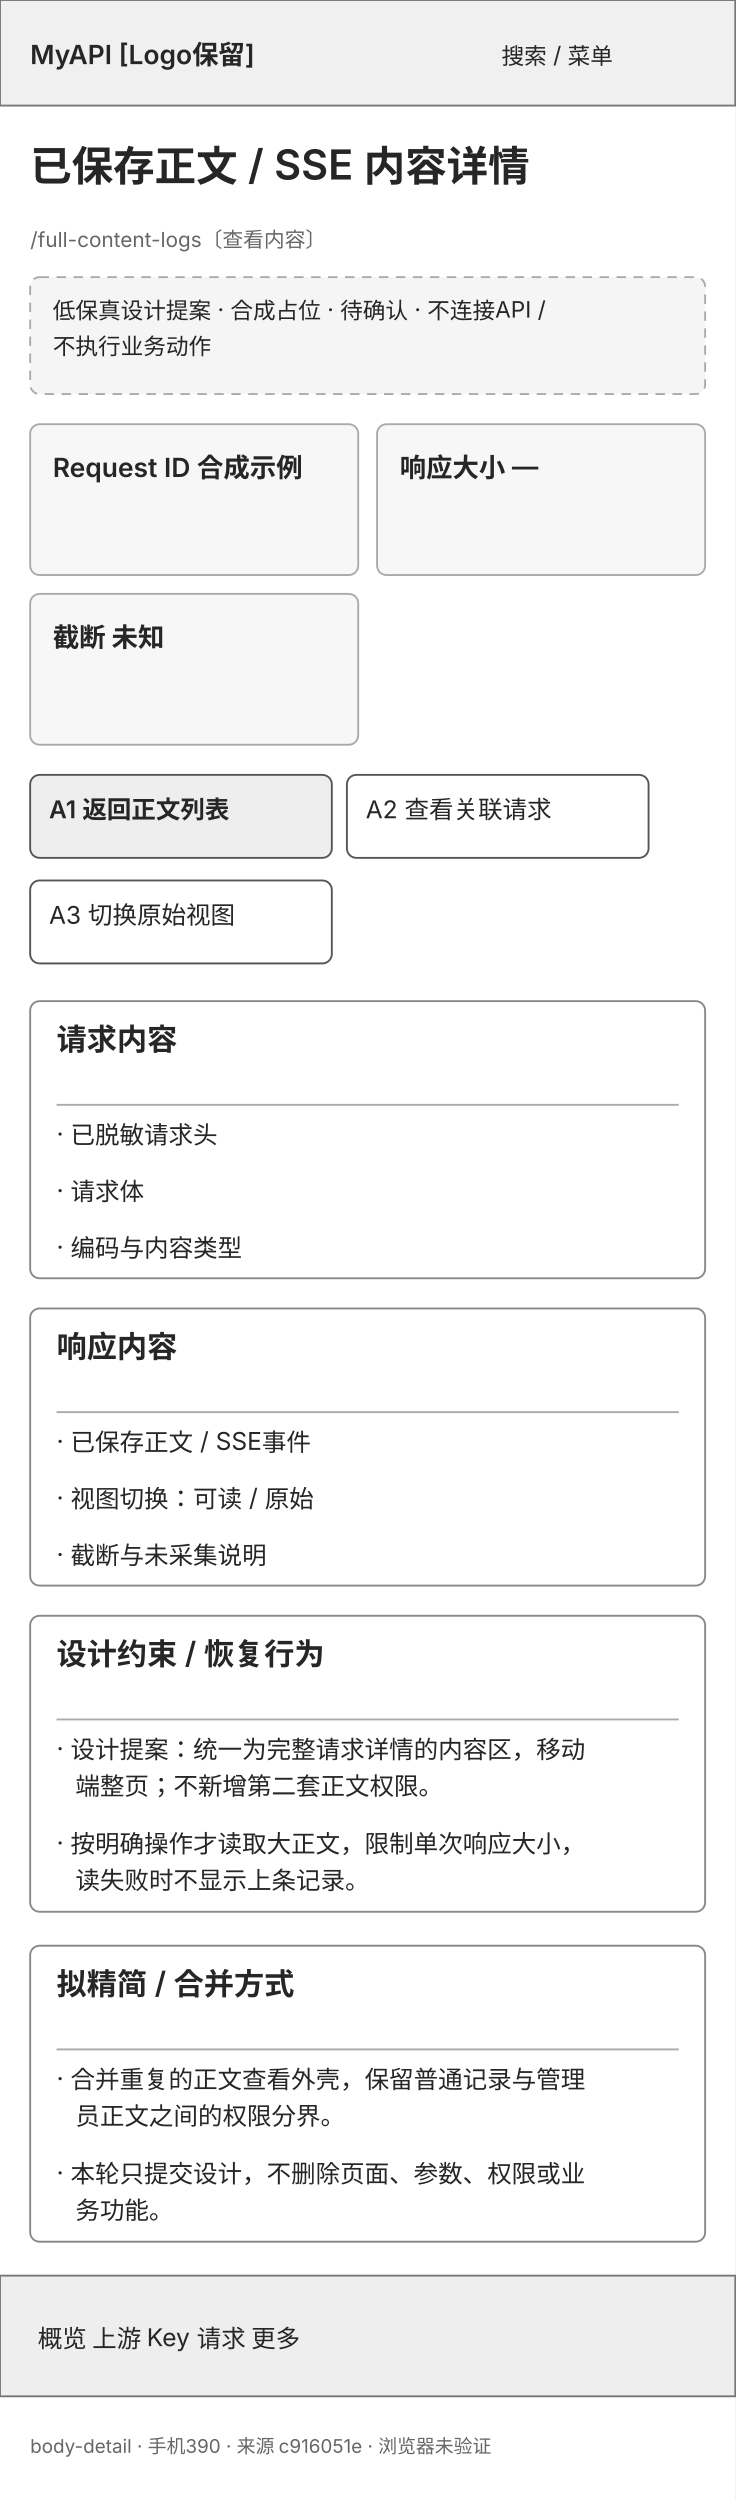
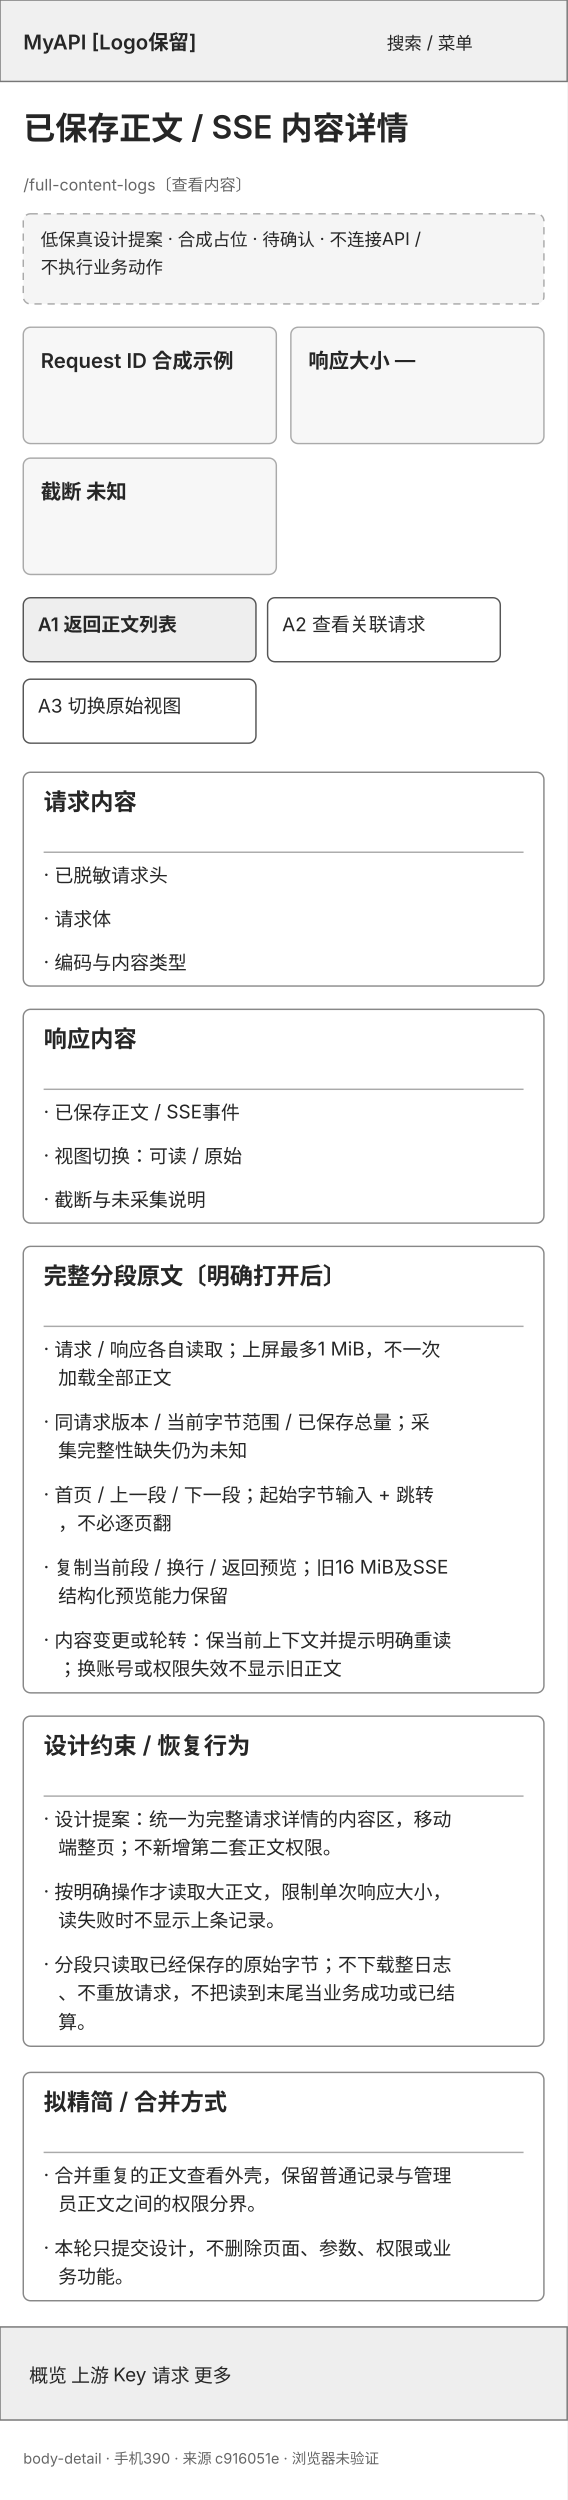
- <svg xmlns="http://www.w3.org/2000/svg" width="390" height="1326" viewBox="0 0 390 1326" role="img" aria-labelledby="title desc">
+ <svg xmlns="http://www.w3.org/2000/svg" width="390" height="1719" viewBox="0 0 390 1719" role="img" aria-labelledby="title desc">
  <rect width="100%" height="100%" fill="#ffffff" />
  <g font-family="system-ui, -apple-system, BlinkMacSystemFont, sans-serif">
    <rect x="0" y="0" width="390" height="56" rx="0" fill="#f0f0f0" stroke="#777777" />
    <text x="16" y="34" font-size="14" font-weight="600" fill="#262626">MyAPI  [Logo保留]</text>
    <text x="266" y="34" font-size="12" font-weight="normal" fill="#262626">搜索  /  菜单</text>
    <text x="16" y="96" font-size="22" font-weight="600" fill="#262626">已保存正文 / SSE 内容详情</text>
    <text x="16" y="131" font-size="11" font-weight="normal" fill="#666666">/full-content-logs〔查看内容〕</text>
    <rect x="16" y="147" width="358" height="62" rx="5" fill="#f5f5f5" stroke="#aaaaaa" stroke-dasharray="5 4" />
    <text x="28" y="169" font-size="12" font-weight="normal" fill="#262626">低保真设计提案 · 合成占位 · 待确认 · 不连接API / </text>
    <text x="28" y="188" font-size="12" font-weight="normal" fill="#262626">不执行业务动作</text>
    <rect x="16.0" y="225" width="174.0" height="80" rx="5" fill="#f7f7f7" stroke="#aaaaaa" />
    <text x="28.0" y="253" font-size="14" font-weight="600" fill="#262626">Request ID 合成示例</text>
    <rect x="200.0" y="225" width="174.0" height="80" rx="5" fill="#f7f7f7" stroke="#aaaaaa" />
    <text x="212.0" y="253" font-size="14" font-weight="600" fill="#262626">响应大小 —</text>
    <rect x="16.0" y="315" width="174.0" height="80" rx="5" fill="#f7f7f7" stroke="#aaaaaa" />
    <text x="28.0" y="343" font-size="14" font-weight="600" fill="#262626">截断 未知</text>
    <rect x="16" y="411" width="160" height="44" rx="5" fill="#eeeeee" stroke="#555555" />
    <text x="26" y="434" font-size="13" font-weight="600" fill="#262626">A1 返回正文列表</text>
    <rect x="184" y="411" width="160" height="44" rx="5" fill="#ffffff" stroke="#555555" />
    <text x="194" y="434" font-size="13" font-weight="normal" fill="#262626">A2 查看关联请求</text>
    <rect x="16" y="467" width="160" height="44" rx="5" fill="#ffffff" stroke="#555555" />
    <text x="26" y="490" font-size="13" font-weight="normal" fill="#262626">A3 切换原始视图</text>
    <rect x="16.0" y="531" width="358.0" height="147" rx="5" fill="#ffffff" stroke="#888888" />
    <text x="30.0" y="557" font-size="16" font-weight="600" fill="#262626">请求内容</text>
    <line x1="30.0" y1="586" x2="360.0" y2="586" stroke="#aaaaaa" />
    <text x="30.0" y="606" font-size="13" font-weight="normal" fill="#262626">· 已脱敏请求头</text>
    <text x="30.0" y="636" font-size="13" font-weight="normal" fill="#262626">· 请求体</text>
    <text x="30.0" y="666" font-size="13" font-weight="normal" fill="#262626">· 编码与内容类型</text>
    <rect x="16.0" y="694" width="358.0" height="147" rx="5" fill="#ffffff" stroke="#888888" />
    <text x="30.0" y="720" font-size="16" font-weight="600" fill="#262626">响应内容</text>
    <line x1="30.0" y1="749" x2="360.0" y2="749" stroke="#aaaaaa" />
    <text x="30.0" y="769" font-size="13" font-weight="normal" fill="#262626">· 已保存正文 / SSE事件</text>
    <text x="30.0" y="799" font-size="13" font-weight="normal" fill="#262626">· 视图切换：可读 / 原始</text>
    <text x="30.0" y="829" font-size="13" font-weight="normal" fill="#262626">· 截断与未采集说明</text>
-     <rect x="16" y="857" width="358" height="157" rx="5" fill="#ffffff" stroke="#888888" />
-     <text x="30" y="883" font-size="16" font-weight="600" fill="#262626">设计约束 / 恢复行为</text>
-     <line x1="30" y1="912" x2="360" y2="912" stroke="#aaaaaa" />
-     <text x="30" y="932" font-size="13" font-weight="normal" fill="#262626">· 设计提案：统一为完整请求详情的内容区，移动</text>
-     <text x="40" y="952" font-size="13" font-weight="normal" fill="#262626">端整页；不新增第二套正文权限。</text>
-     <text x="30" y="982" font-size="13" font-weight="normal" fill="#262626">· 按明确操作才读取大正文，限制单次响应大小，</text>
-     <text x="40" y="1002" font-size="13" font-weight="normal" fill="#262626">读失败时不显示上条记录。</text>
-     <rect x="16" y="1032" width="358" height="157" rx="5" fill="#ffffff" stroke="#888888" />
-     <text x="30" y="1058" font-size="16" font-weight="600" fill="#262626">拟精简 / 合并方式</text>
-     <line x1="30" y1="1087" x2="360" y2="1087" stroke="#aaaaaa" />
-     <text x="30" y="1107" font-size="13" font-weight="normal" fill="#262626">· 合并重复的正文查看外壳，保留普通记录与管理</text>
-     <text x="40" y="1127" font-size="13" font-weight="normal" fill="#262626">员正文之间的权限分界。</text>
-     <text x="30" y="1157" font-size="13" font-weight="normal" fill="#262626">· 本轮只提交设计，不删除页面、参数、权限或业</text>
-     <text x="40" y="1177" font-size="13" font-weight="normal" fill="#262626">务功能。</text>
-     <rect x="0" y="1207" width="390" height="64" rx="0" fill="#eeeeee" stroke="#777777" />
-     <text x="20" y="1245" font-size="13" font-weight="normal" fill="#262626">概览      上游      Key      请求      更多</text>
-     <text x="16" y="1301" font-size="10" font-weight="normal" fill="#666666">body-detail · 手机390 · 来源 c916051e · 浏览器未验证</text>
+     <rect x="16.0" y="857" width="358.0" height="307" rx="5" fill="#ffffff" stroke="#888888" />
+     <text x="30.0" y="883" font-size="16" font-weight="600" fill="#262626">完整分段原文〔明确打开后〕</text>
+     <line x1="30.0" y1="912" x2="360.0" y2="912" stroke="#aaaaaa" />
+     <text x="30.0" y="932" font-size="13" font-weight="normal" fill="#262626">· 请求 / 响应各自读取；上屏最多1 MiB，不一次</text>
+     <text x="40.0" y="952" font-size="13" font-weight="normal" fill="#262626">加载全部正文</text>
+     <text x="30.0" y="982" font-size="13" font-weight="normal" fill="#262626">· 同请求版本 / 当前字节范围 / 已保存总量；采</text>
+     <text x="40.0" y="1002" font-size="13" font-weight="normal" fill="#262626">集完整性缺失仍为未知</text>
+     <text x="30.0" y="1032" font-size="13" font-weight="normal" fill="#262626">· 首页 / 上一段 / 下一段；起始字节输入 + 跳转</text>
+     <text x="40.0" y="1052" font-size="13" font-weight="normal" fill="#262626">，不必逐页翻</text>
+     <text x="30.0" y="1082" font-size="13" font-weight="normal" fill="#262626">· 复制当前段 / 换行 / 返回预览；旧16 MiB及SSE</text>
+     <text x="40.0" y="1102" font-size="13" font-weight="normal" fill="#262626">结构化预览能力保留</text>
+     <text x="30.0" y="1132" font-size="13" font-weight="normal" fill="#262626">· 内容变更或轮转：保当前上下文并提示明确重读</text>
+     <text x="40.0" y="1152" font-size="13" font-weight="normal" fill="#262626">；换账号或权限失效不显示旧正文</text>
+     <rect x="16" y="1180" width="358" height="227" rx="5" fill="#ffffff" stroke="#888888" />
+     <text x="30" y="1206" font-size="16" font-weight="600" fill="#262626">设计约束 / 恢复行为</text>
+     <line x1="30" y1="1235" x2="360" y2="1235" stroke="#aaaaaa" />
+     <text x="30" y="1255" font-size="13" font-weight="normal" fill="#262626">· 设计提案：统一为完整请求详情的内容区，移动</text>
+     <text x="40" y="1275" font-size="13" font-weight="normal" fill="#262626">端整页；不新增第二套正文权限。</text>
+     <text x="30" y="1305" font-size="13" font-weight="normal" fill="#262626">· 按明确操作才读取大正文，限制单次响应大小，</text>
+     <text x="40" y="1325" font-size="13" font-weight="normal" fill="#262626">读失败时不显示上条记录。</text>
+     <text x="30" y="1355" font-size="13" font-weight="normal" fill="#262626">· 分段只读取已经保存的原始字节；不下载整日志</text>
+     <text x="40" y="1375" font-size="13" font-weight="normal" fill="#262626">、不重放请求，不把读到末尾当业务成功或已结</text>
+     <text x="40" y="1395" font-size="13" font-weight="normal" fill="#262626">算。</text>
+     <rect x="16" y="1425" width="358" height="157" rx="5" fill="#ffffff" stroke="#888888" />
+     <text x="30" y="1451" font-size="16" font-weight="600" fill="#262626">拟精简 / 合并方式</text>
+     <line x1="30" y1="1480" x2="360" y2="1480" stroke="#aaaaaa" />
+     <text x="30" y="1500" font-size="13" font-weight="normal" fill="#262626">· 合并重复的正文查看外壳，保留普通记录与管理</text>
+     <text x="40" y="1520" font-size="13" font-weight="normal" fill="#262626">员正文之间的权限分界。</text>
+     <text x="30" y="1550" font-size="13" font-weight="normal" fill="#262626">· 本轮只提交设计，不删除页面、参数、权限或业</text>
+     <text x="40" y="1570" font-size="13" font-weight="normal" fill="#262626">务功能。</text>
+     <rect x="0" y="1600" width="390" height="64" rx="0" fill="#eeeeee" stroke="#777777" />
+     <text x="20" y="1638" font-size="13" font-weight="normal" fill="#262626">概览      上游      Key      请求      更多</text>
+     <text x="16" y="1694" font-size="10" font-weight="normal" fill="#666666">body-detail · 手机390 · 来源 c916051e · 浏览器未验证</text>
  </g>
</svg>
